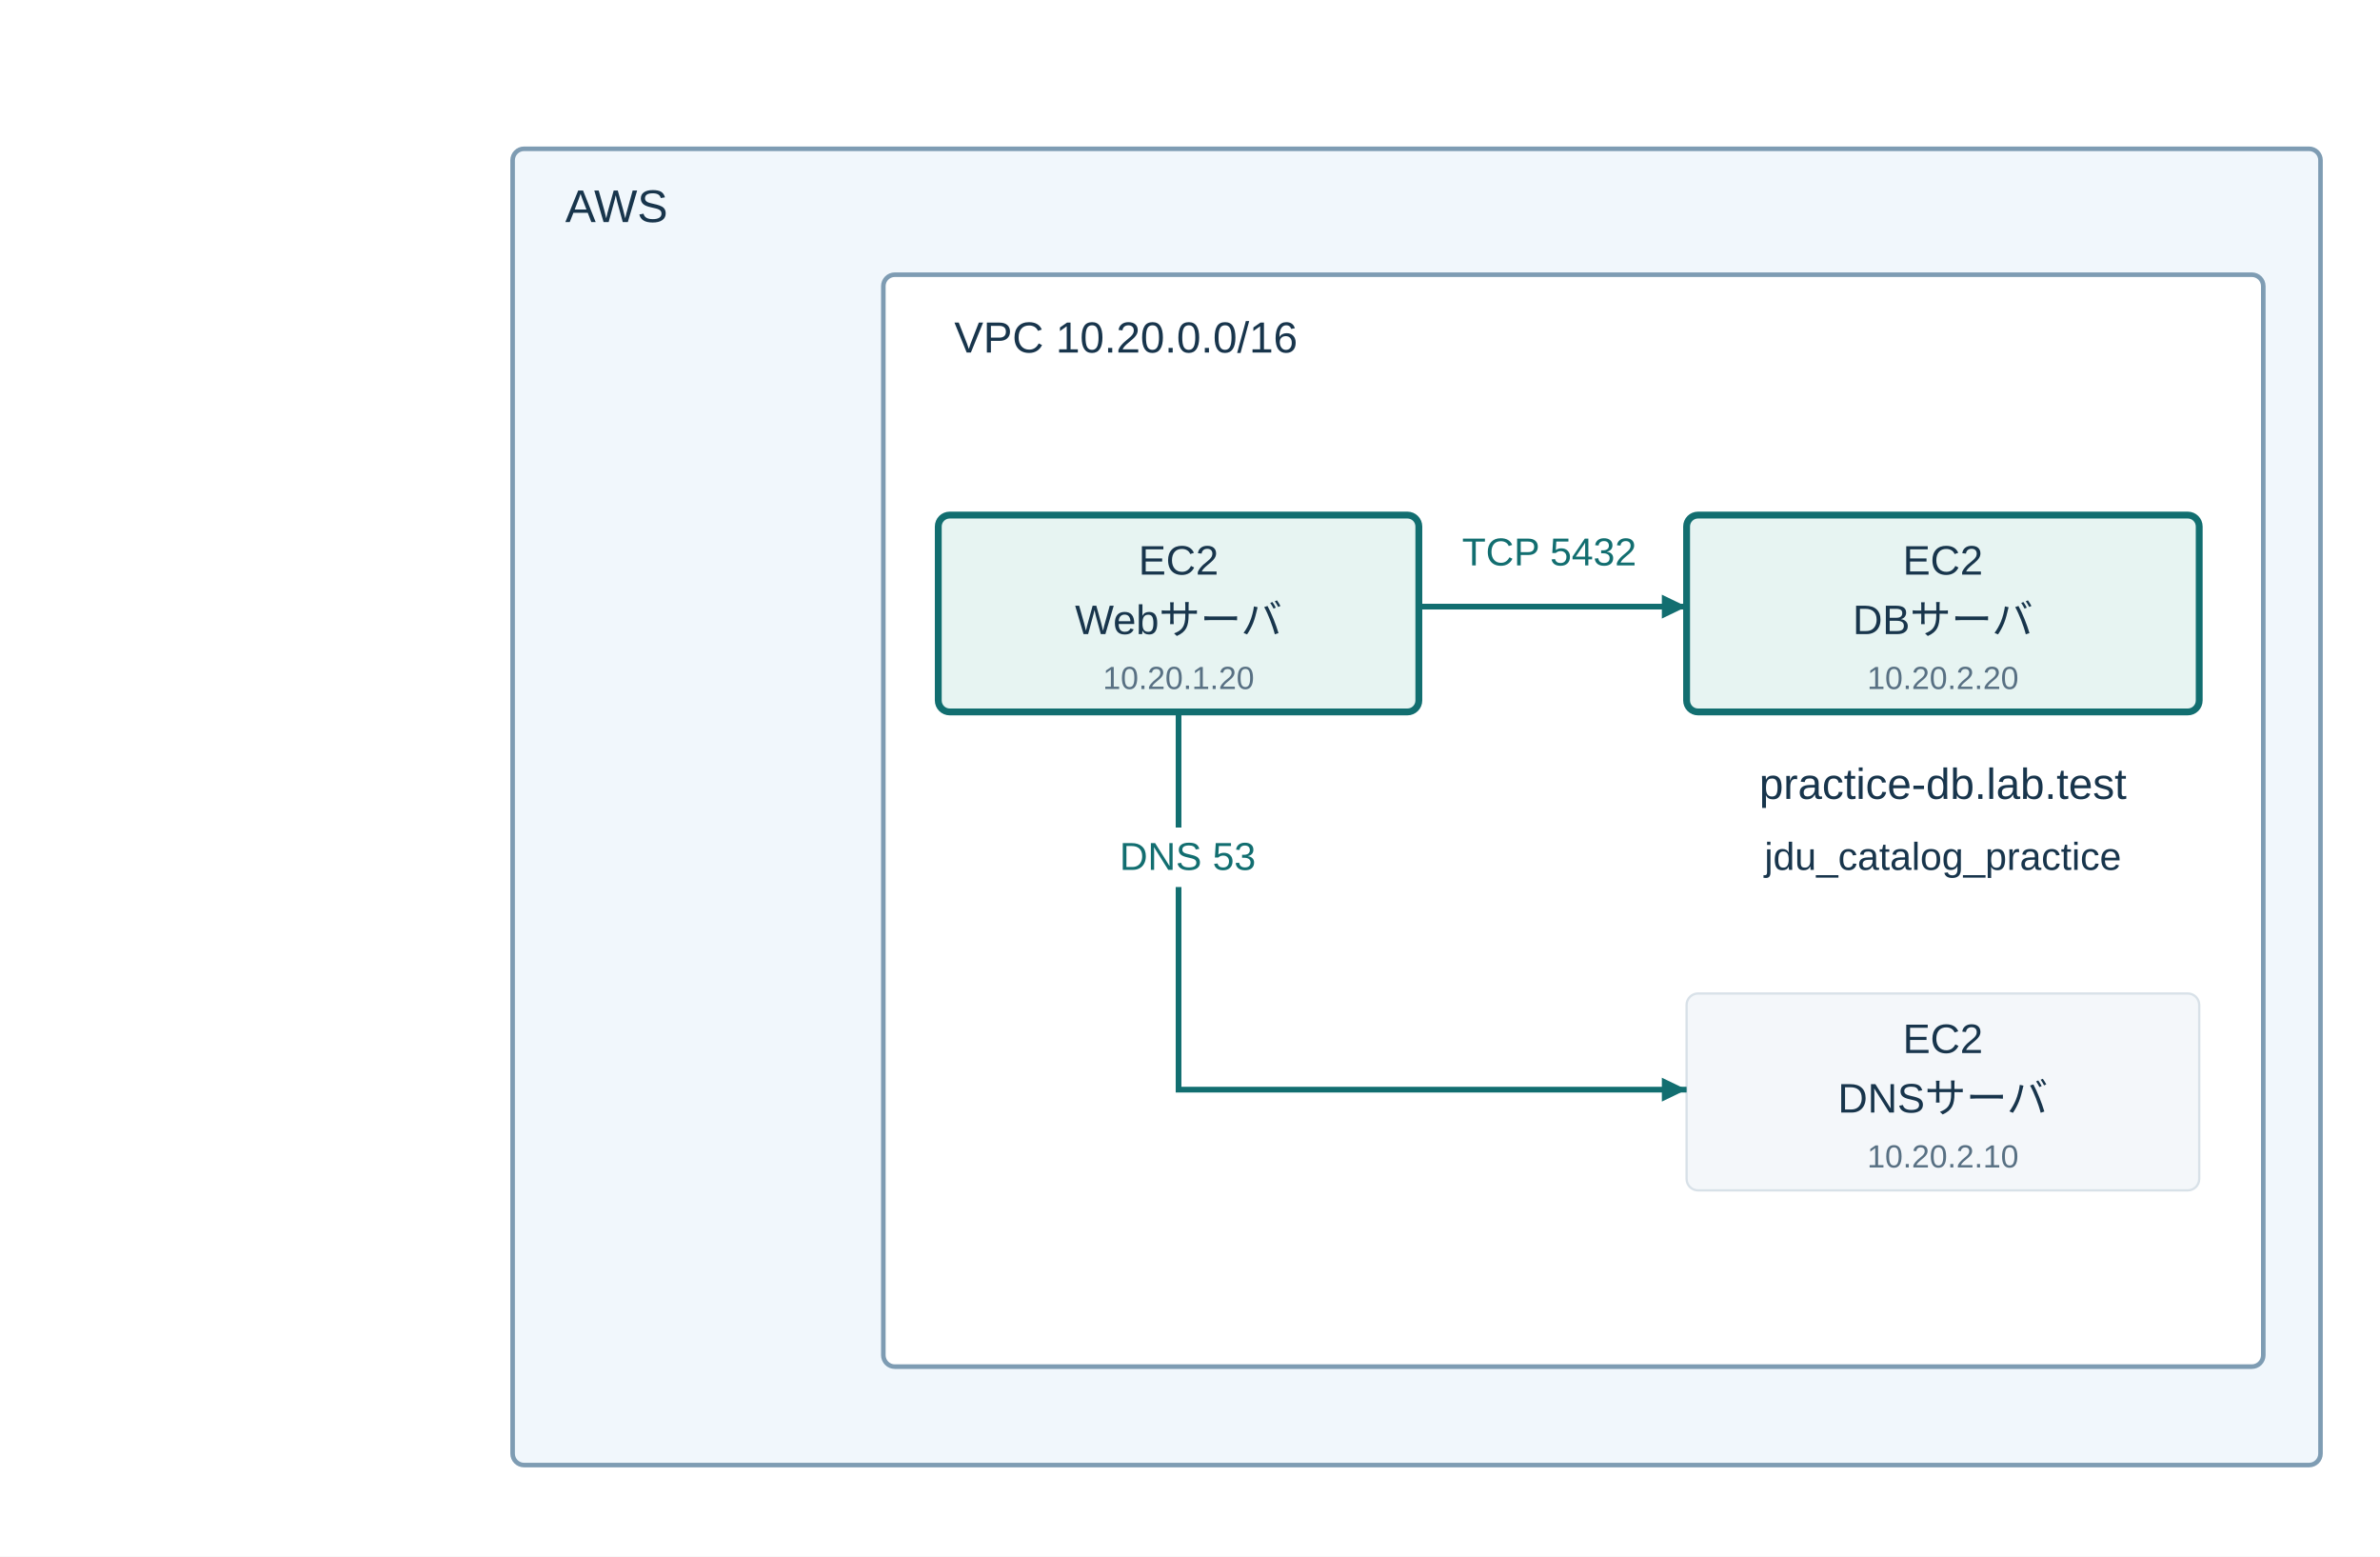
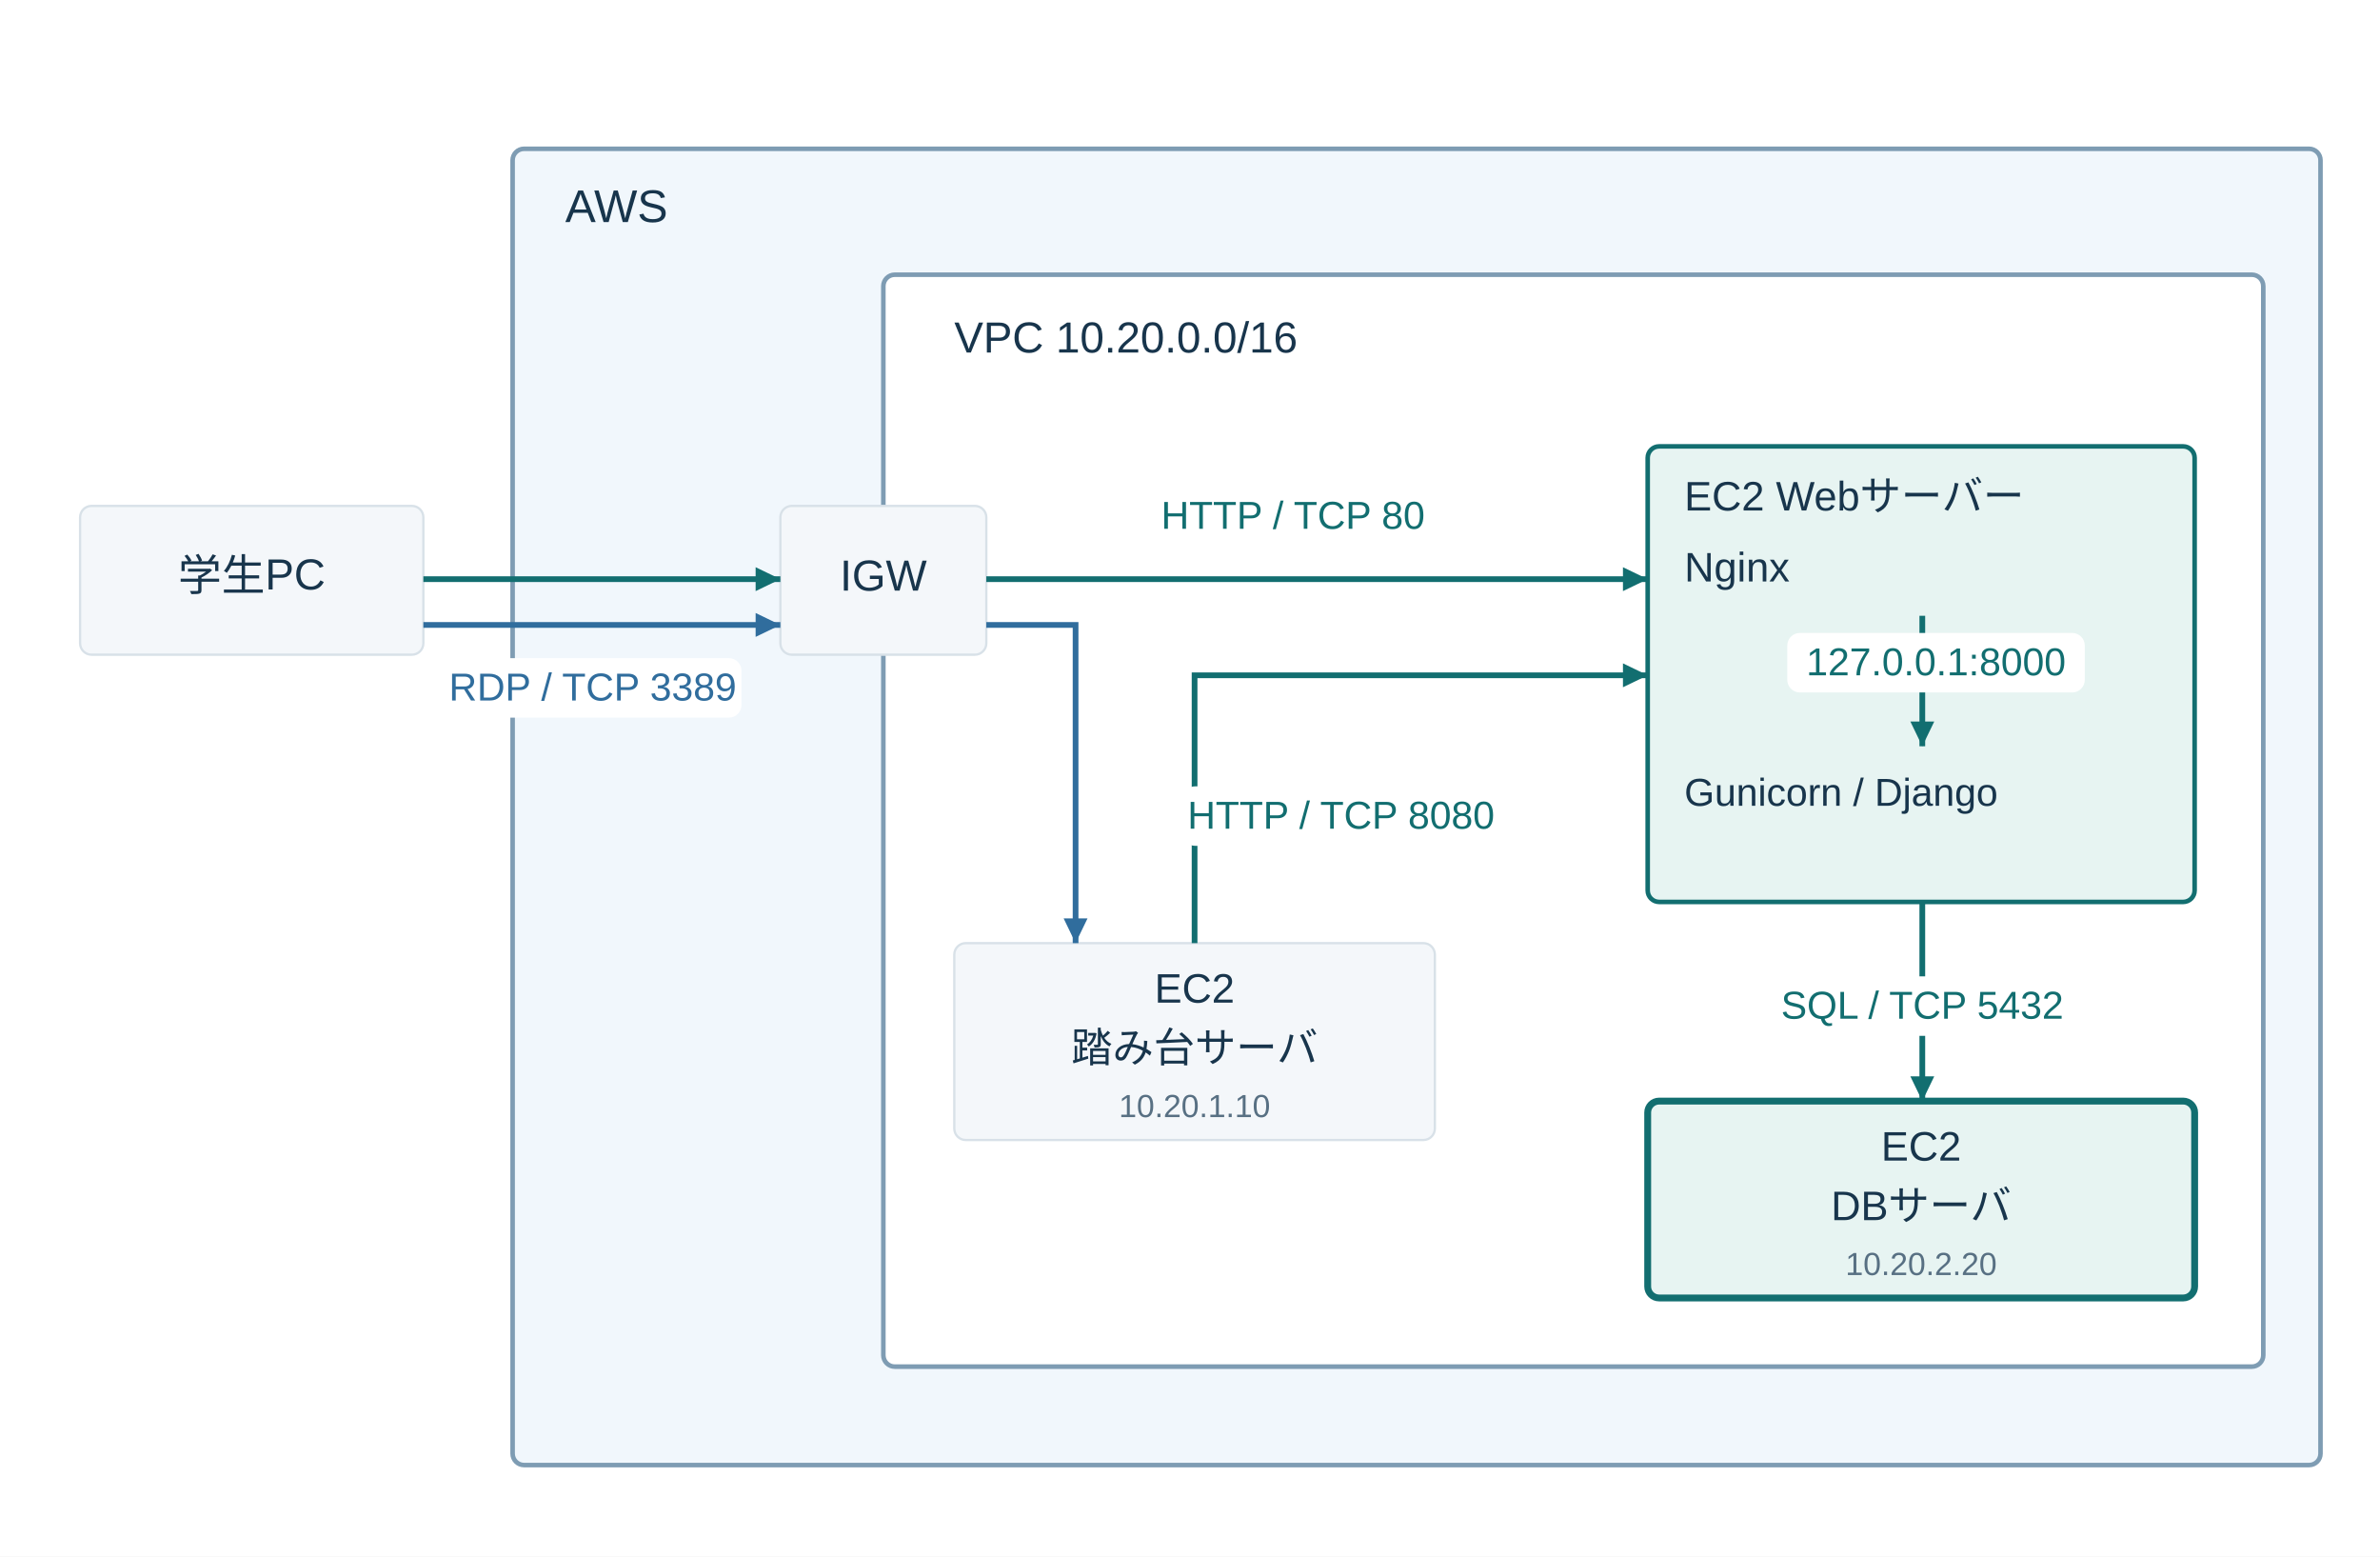
<svg xmlns="http://www.w3.org/2000/svg" width="1040" height="680" viewBox="0 0 1040 680" role="img">
  <rect width="1040" height="680" fill="white" />
  <rect x="224" y="65" width="790" height="575" rx="5" fill="#f1f7fc" stroke="#7e9cb3" stroke-width="2" />
  <text x="247" y="97" font-size="20" font-family="Arial,MS Gothic,sans-serif" fill="#18354c">AWS</text>
  <rect x="386" y="120" width="603" height="477" rx="5" fill="white" stroke="#7e9cb3" stroke-width="2" />
  <text x="417" y="154" font-size="19" font-family="Arial,MS Gothic,sans-serif" fill="#18354c">VPC  10.20.0.0/16</text>
-   <rect x="410" y="225" width="210" height="86" rx="5" fill="#e7f4f2" stroke="#126e70" stroke-width="3" />
-   <text x="515.0" y="251" font-size="18" font-family="Arial,MS Gothic,sans-serif" fill="#18354c" text-anchor="middle">EC2</text>
-   <text x="515.0" y="277" font-size="18" font-family="Arial,MS Gothic,sans-serif" fill="#18354c" text-anchor="middle">Webサーバ</text>
-   <text x="515.0" y="301" font-size="14" font-family="Arial,MS Gothic,sans-serif" fill="#587083" text-anchor="middle">10.20.1.20</text>
-   <rect x="737" y="225" width="224" height="86" rx="5" fill="#e7f4f2" stroke="#126e70" stroke-width="3" />
-   <text x="849.0" y="251" font-size="18" font-family="Arial,MS Gothic,sans-serif" fill="#18354c" text-anchor="middle">EC2</text>
-   <text x="849.0" y="277" font-size="18" font-family="Arial,MS Gothic,sans-serif" fill="#18354c" text-anchor="middle">DBサーバ</text>
-   <text x="849.0" y="301" font-size="14" font-family="Arial,MS Gothic,sans-serif" fill="#587083" text-anchor="middle">10.20.2.20</text>
-   <rect x="737" y="434" width="224" height="86" rx="5" fill="#f4f7fa" stroke="#d8e1e8" stroke-width="1" />
-   <text x="849.0" y="460" font-size="18" font-family="Arial,MS Gothic,sans-serif" fill="#18354c" text-anchor="middle">EC2</text>
-   <text x="849.0" y="486" font-size="18" font-family="Arial,MS Gothic,sans-serif" fill="#18354c" text-anchor="middle">DNSサーバ</text>
-   <text x="849.0" y="510" font-size="14" font-family="Arial,MS Gothic,sans-serif" fill="#587083" text-anchor="middle">10.20.2.10</text>
-   <polyline points="620,265 737,265" fill="none" stroke="#126e70" stroke-width="2.5" />
-   <polygon points="737.00,265.00 726.19,270.22 726.19,259.78" fill="#126e70" />
-   <rect x="638.0" y="229" width="78.0" height="25" rx="5" fill="white" stroke="white" stroke-width="1" />
-   <text x="677" y="247" font-size="17" font-family="Arial,MS Gothic,sans-serif" fill="#126e70" text-anchor="middle">TCP 5432</text>
-   <polyline points="515,311 515,476 737,476" fill="none" stroke="#126e70" stroke-width="2.5" />
-   <polygon points="737.00,476.00 726.19,481.22 726.19,470.78" fill="#126e70" />
-   <rect x="488.5" y="362" width="61.0" height="25" rx="5" fill="white" stroke="white" stroke-width="1" />
-   <text x="519" y="380" font-size="17" font-family="Arial,MS Gothic,sans-serif" fill="#126e70" text-anchor="middle">DNS 53</text>
-   <text x="849" y="349" font-size="19" font-family="Arial,MS Gothic,sans-serif" fill="#18354c" text-anchor="middle">practice-db.lab.test</text>
-   <text x="849" y="380" font-size="17" font-family="Arial,MS Gothic,sans-serif" fill="#18354c" text-anchor="middle">jdu_catalog_practice</text>
+   <rect x="35" y="221" width="150" height="65" rx="5" fill="#f4f7fa" stroke="#d8e1e8" stroke-width="1" />
+   <text x="110.0" y="258" font-size="19" font-family="Arial,MS Gothic,sans-serif" fill="#18354c" text-anchor="middle">学生PC</text>
+   <rect x="341" y="221" width="90" height="65" rx="5" fill="#f4f7fa" stroke="#d8e1e8" stroke-width="1" />
+   <text x="386.0" y="258" font-size="19" font-family="Arial,MS Gothic,sans-serif" fill="#18354c" text-anchor="middle">IGW</text>
+   <polyline points="185,253 341,253" fill="none" stroke="#126e70" stroke-width="2.5" />
+   <polygon points="341.00,253.00 330.19,258.22 330.19,247.78" fill="#126e70" />
+   <polyline points="431,253 720,253" fill="none" stroke="#126e70" stroke-width="2.5" />
+   <polygon points="720.00,253.00 709.19,258.22 709.19,247.78" fill="#126e70" />
+   <rect x="504.75" y="213" width="120.5" height="25" rx="5" fill="white" stroke="white" stroke-width="1" />
+   <text x="565" y="231" font-size="17" font-family="Arial,MS Gothic,sans-serif" fill="#126e70" text-anchor="middle">HTTP / TCP 80</text>
+   <rect x="417" y="412" width="210" height="86" rx="5" fill="#f4f7fa" stroke="#d8e1e8" stroke-width="1" />
+   <text x="522.0" y="438" font-size="18" font-family="Arial,MS Gothic,sans-serif" fill="#18354c" text-anchor="middle">EC2</text>
+   <text x="522.0" y="464" font-size="18" font-family="Arial,MS Gothic,sans-serif" fill="#18354c" text-anchor="middle">踏み台サーバ</text>
+   <text x="522.0" y="488" font-size="14" font-family="Arial,MS Gothic,sans-serif" fill="#587083" text-anchor="middle">10.20.1.10</text>
+   <polyline points="185,273 341,273" fill="none" stroke="#306d9d" stroke-width="2.5" />
+   <polygon points="341.00,273.00 330.19,278.22 330.19,267.78" fill="#306d9d" />
+   <rect x="194.5" y="288" width="129.0" height="25" rx="5" fill="white" stroke="white" stroke-width="1" />
+   <text x="259" y="306" font-size="17" font-family="Arial,MS Gothic,sans-serif" fill="#306d9d" text-anchor="middle">RDP / TCP 3389</text>
+   <polyline points="431,273 470,273 470,412" fill="none" stroke="#306d9d" stroke-width="2.5" />
+   <polygon points="470.00,412.00 464.78,401.19 475.22,401.19" fill="#306d9d" />
+   <polyline points="522,412 522,295 720,295" fill="none" stroke="#126e70" stroke-width="2.5" />
+   <polygon points="720.00,295.00 709.19,300.22 709.19,289.78" fill="#126e70" />
+   <rect x="517.25" y="344" width="137.5" height="25" rx="5" fill="white" stroke="white" stroke-width="1" />
+   <text x="586" y="362" font-size="17" font-family="Arial,MS Gothic,sans-serif" fill="#126e70" text-anchor="middle">HTTP / TCP 8080</text>
+   <rect x="720" y="195" width="239" height="199" rx="5" fill="#e7f4f2" stroke="#126e70" stroke-width="2" />
+   <text x="736" y="223" font-size="18" font-family="Arial,MS Gothic,sans-serif" fill="#18354c">EC2 Webサーバー</text>
+   <text x="736" y="254" font-size="18" font-family="Arial,MS Gothic,sans-serif" fill="#18354c">Nginx</text>
+   <polyline points="840,269 840,326" fill="none" stroke="#126e70" stroke-width="2.5" />
+   <polygon points="840.00,326.00 834.78,315.19 845.22,315.19" fill="#126e70" />
+   <rect x="781.5" y="277" width="129.0" height="25" rx="5" fill="white" stroke="white" stroke-width="1" />
+   <text x="846" y="295" font-size="17" font-family="Arial,MS Gothic,sans-serif" fill="#126e70" text-anchor="middle">127.0.0.1:8000</text>
+   <text x="736" y="352" font-size="17" font-family="Arial,MS Gothic,sans-serif" fill="#18354c">Gunicorn / Django</text>
+   <rect x="720" y="481" width="239" height="86" rx="5" fill="#e7f4f2" stroke="#126e70" stroke-width="3" />
+   <text x="839.5" y="507" font-size="18" font-family="Arial,MS Gothic,sans-serif" fill="#18354c" text-anchor="middle">EC2</text>
+   <text x="839.5" y="533" font-size="18" font-family="Arial,MS Gothic,sans-serif" fill="#18354c" text-anchor="middle">DBサーバ</text>
+   <text x="839.5" y="557" font-size="14" font-family="Arial,MS Gothic,sans-serif" fill="#587083" text-anchor="middle">10.20.2.20</text>
+   <polyline points="840,394 840,481" fill="none" stroke="#126e70" stroke-width="2.5" />
+   <polygon points="840.00,481.00 834.78,470.19 845.22,470.19" fill="#126e70" />
+   <rect x="775.5" y="427" width="129.0" height="25" rx="5" fill="white" stroke="white" stroke-width="1" />
+   <text x="840" y="445" font-size="17" font-family="Arial,MS Gothic,sans-serif" fill="#126e70" text-anchor="middle">SQL / TCP 5432</text>
</svg>
